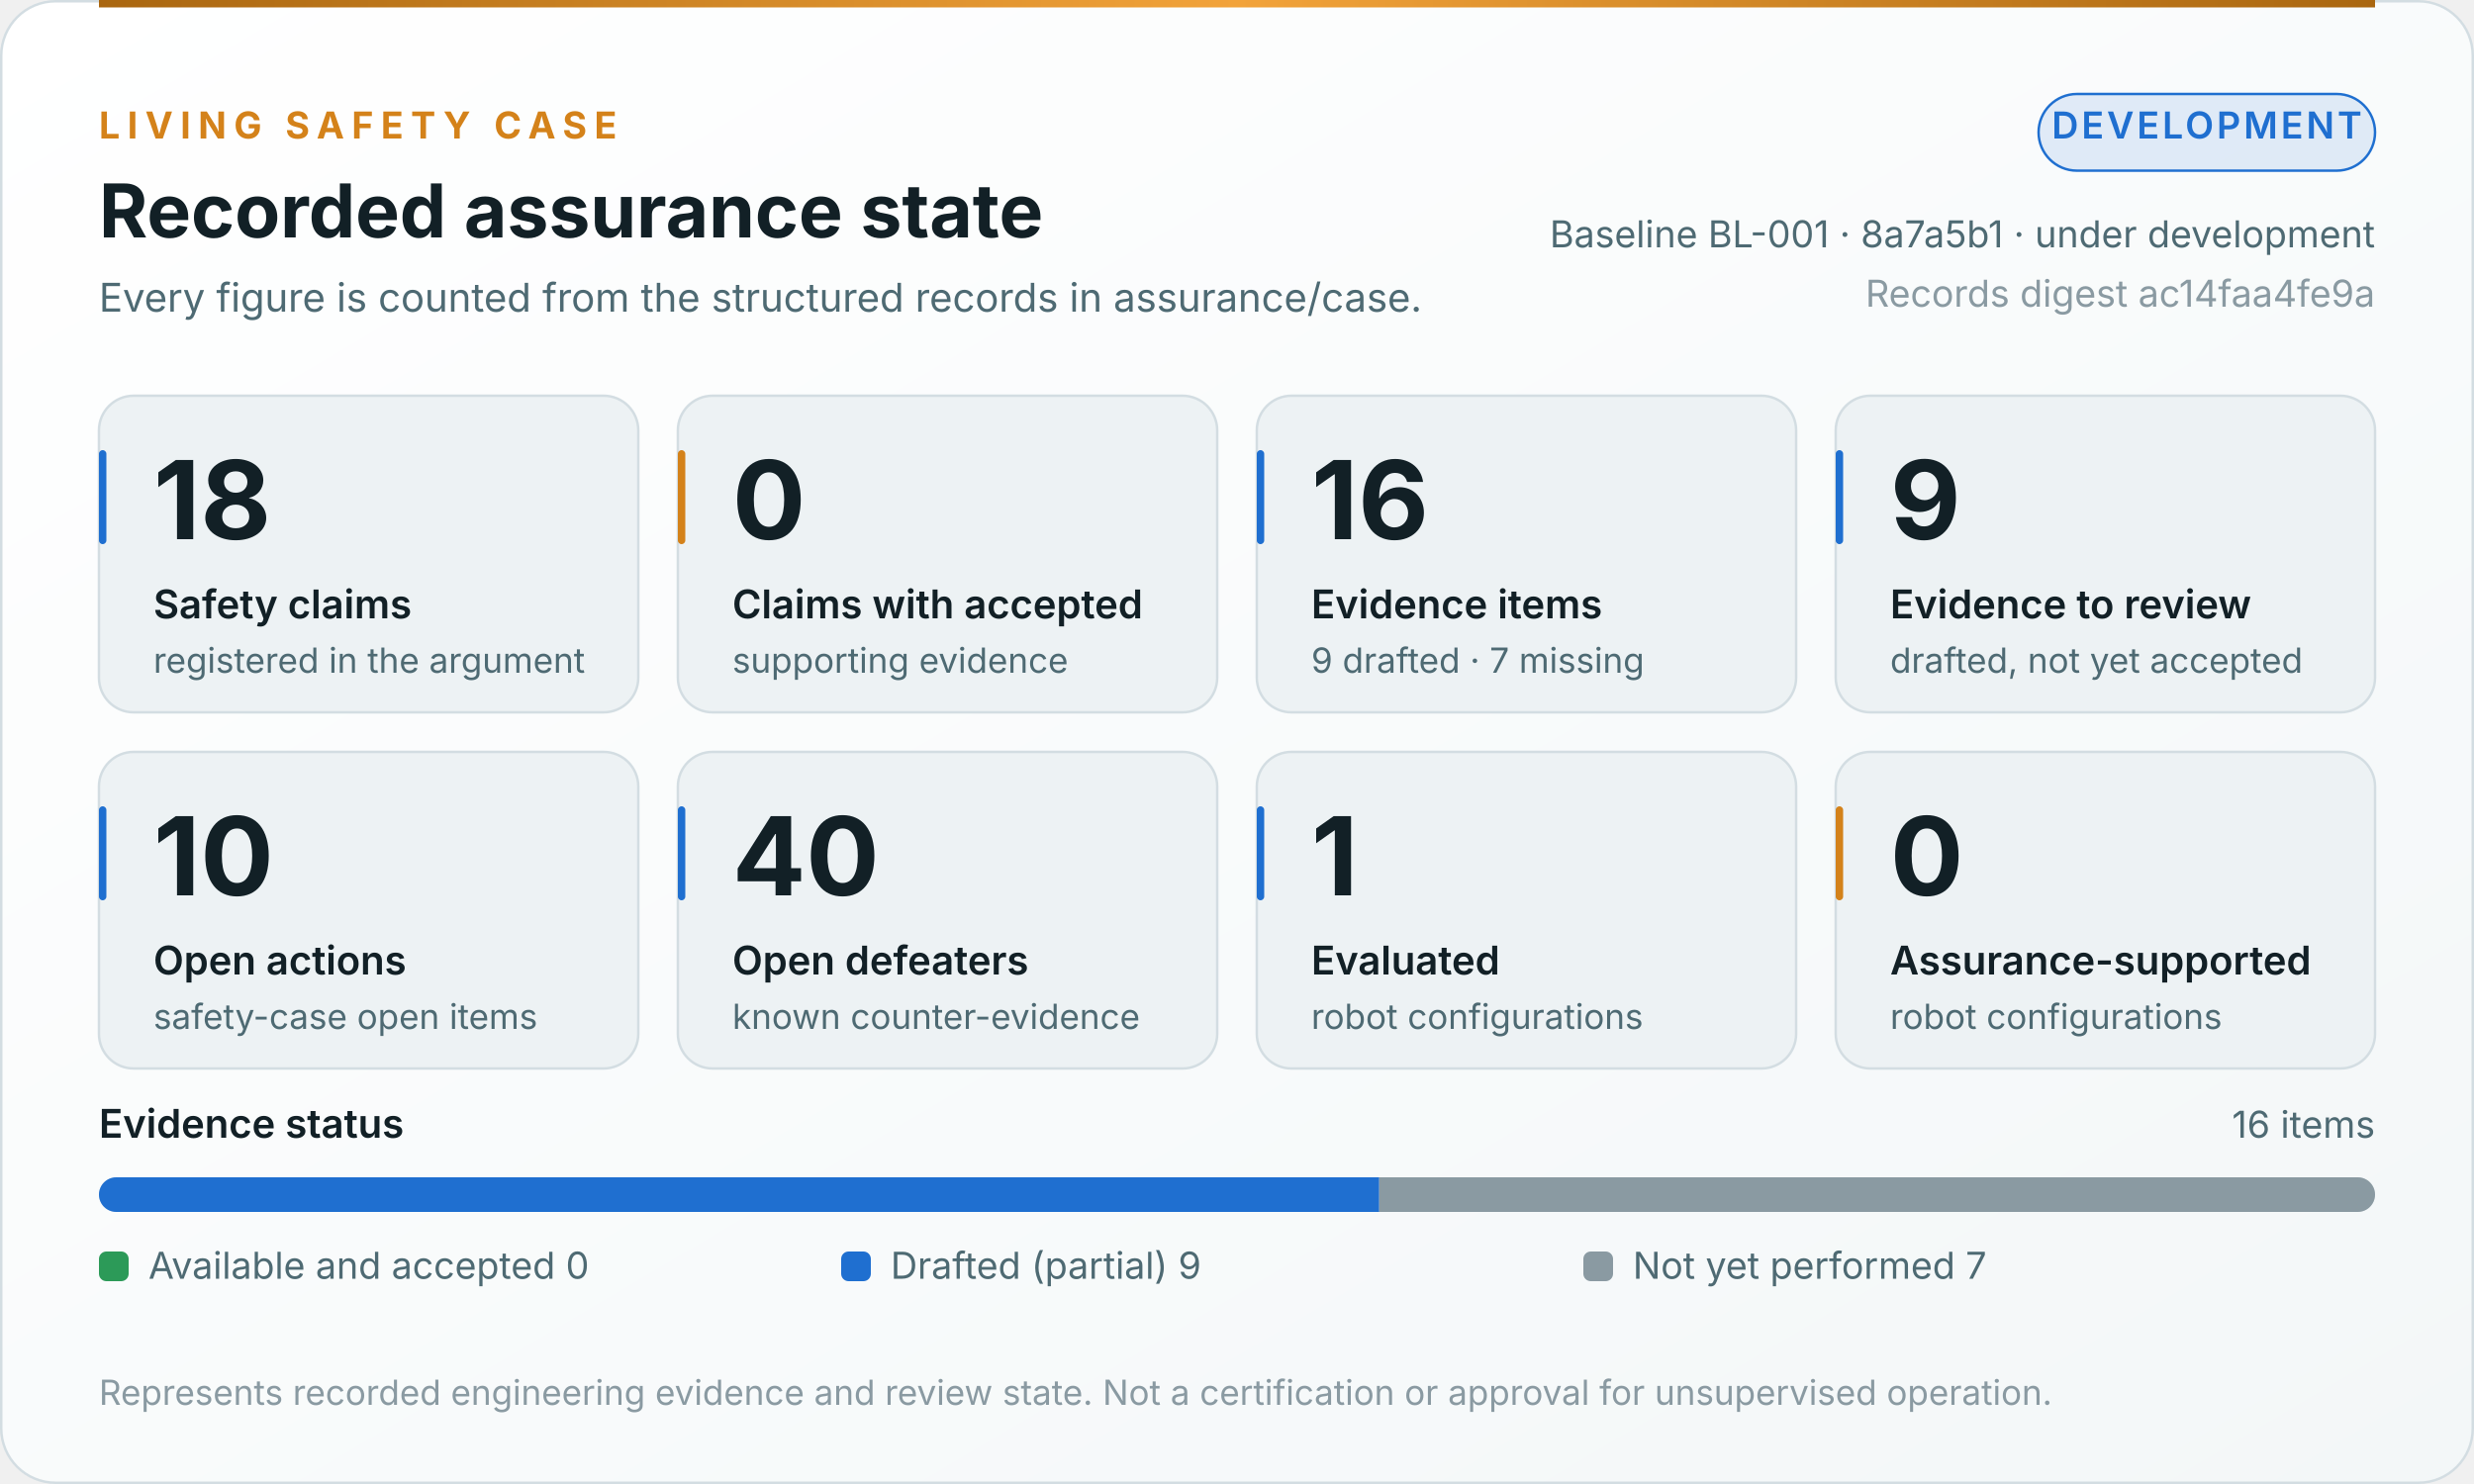
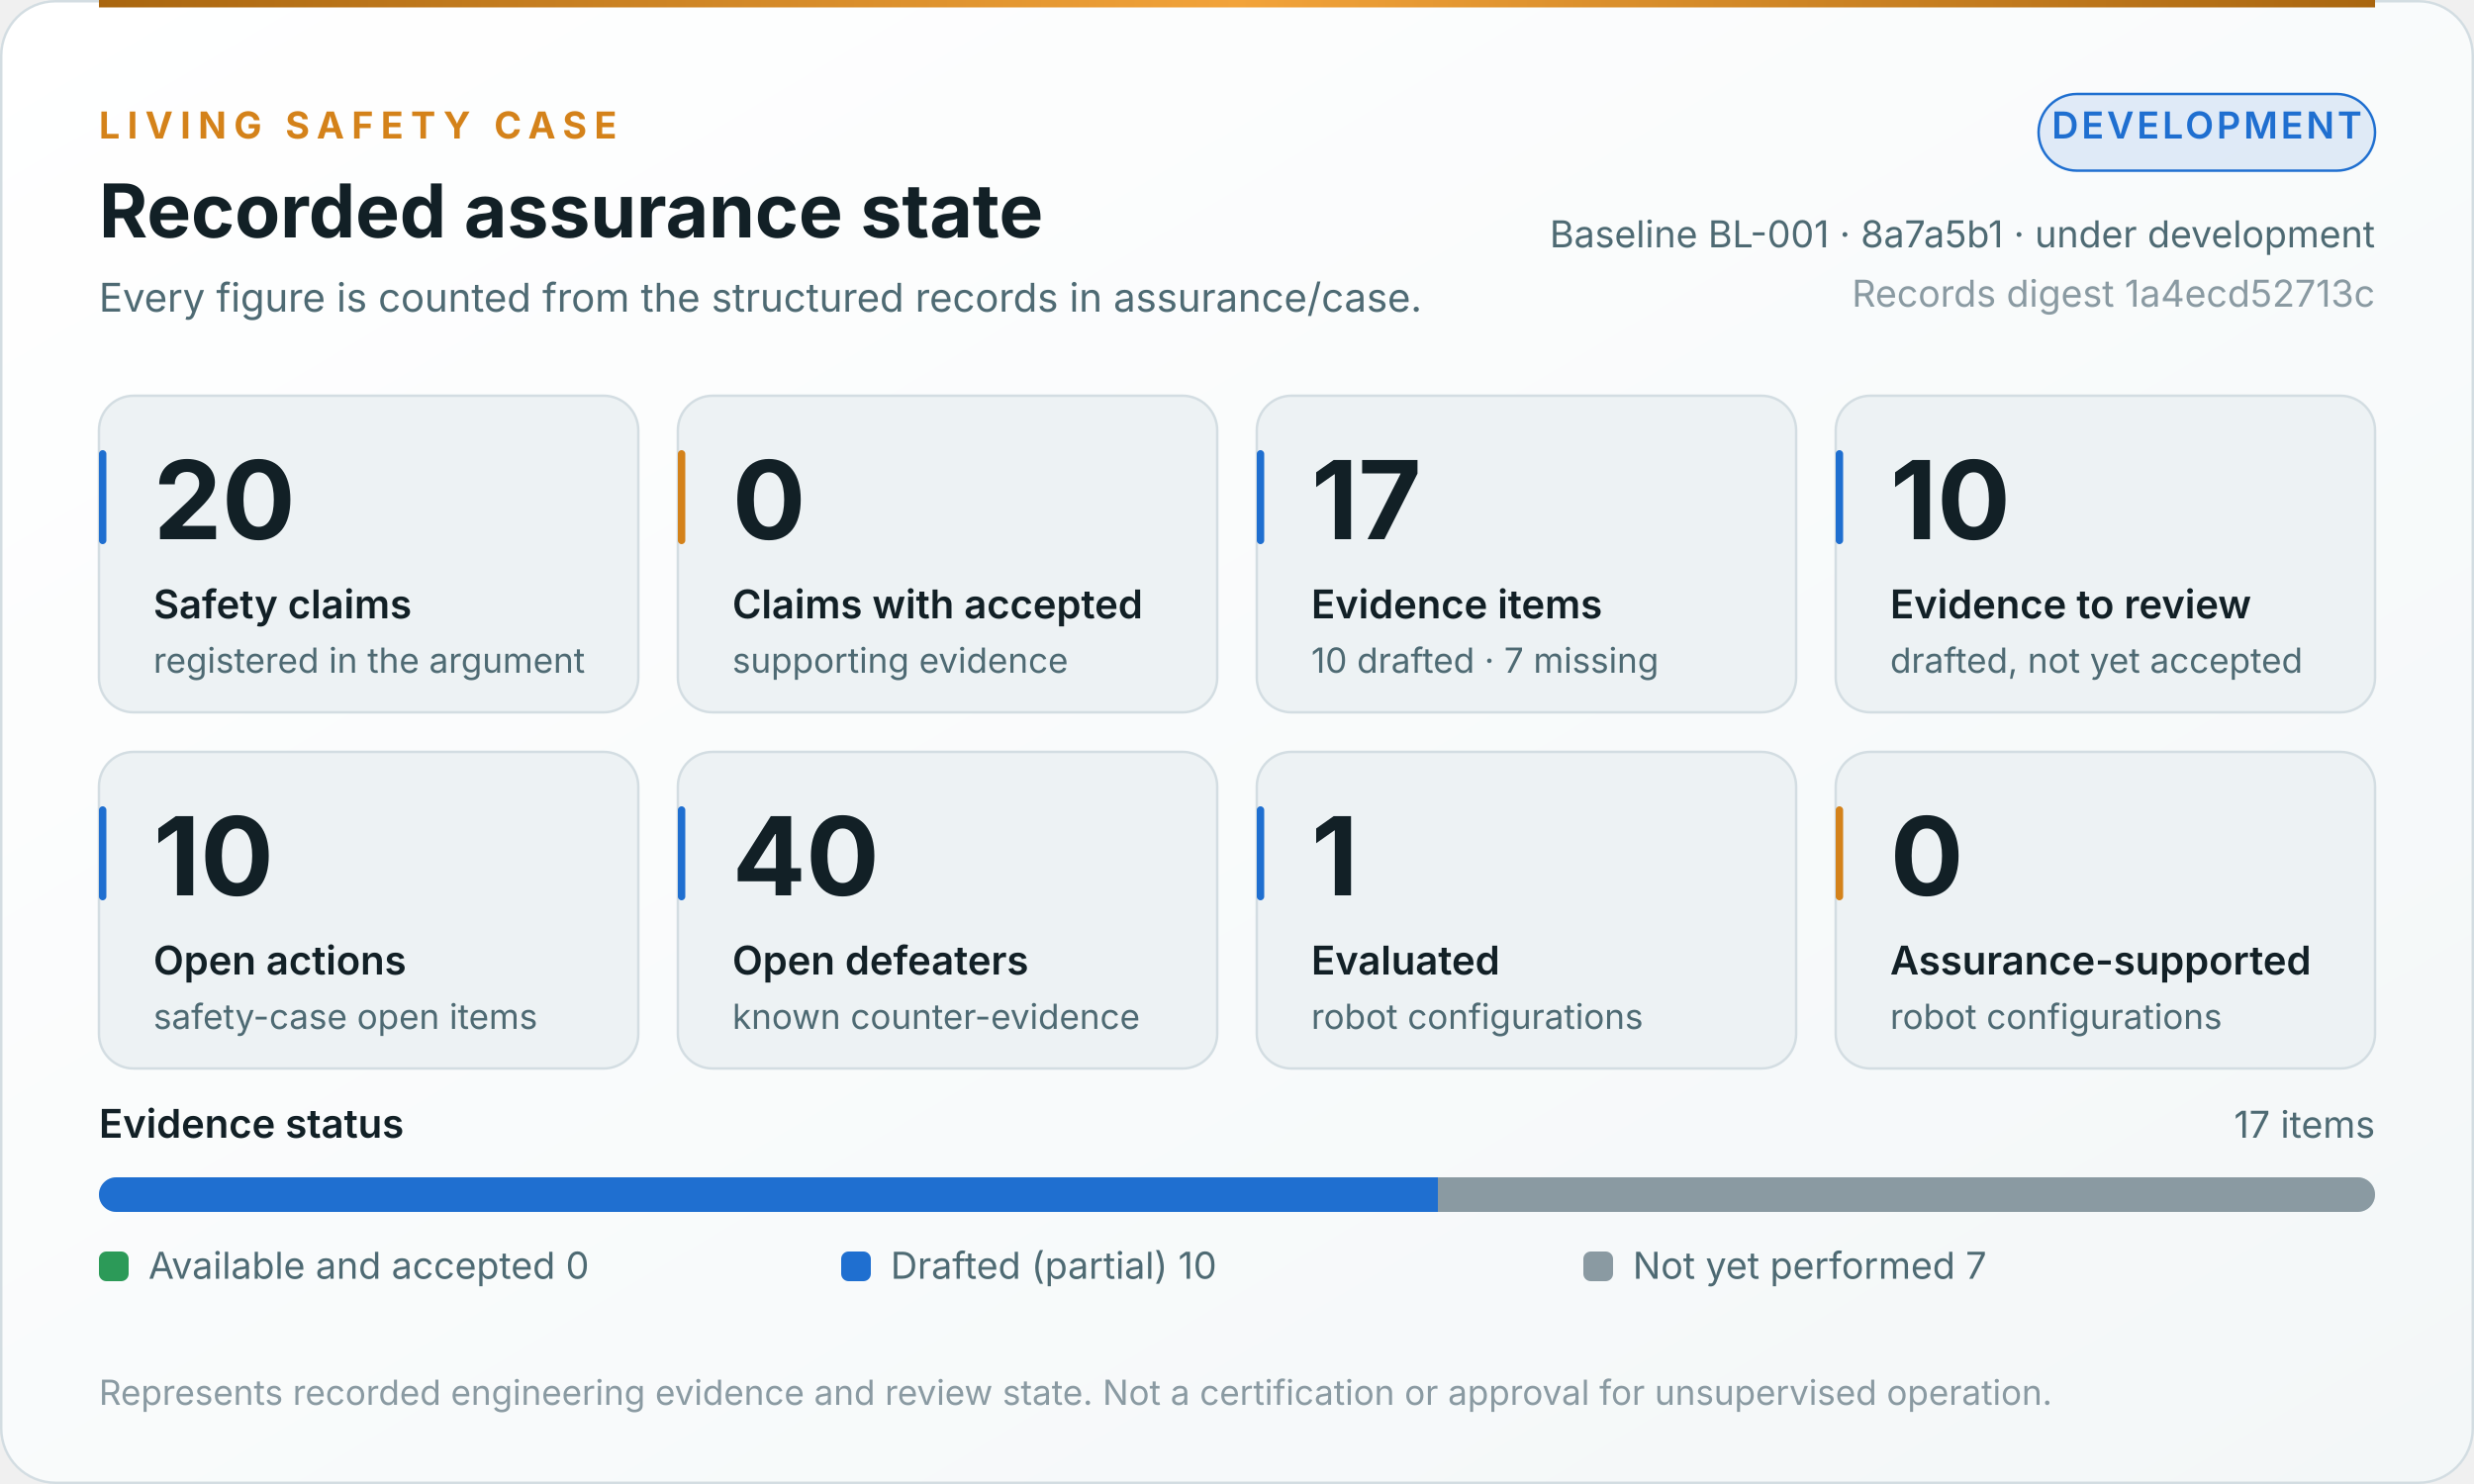
<svg xmlns="http://www.w3.org/2000/svg" width="1000" height="600" viewBox="0 0 1000 600" role="img" aria-labelledby="dash-t dash-d">
  <defs>
    <linearGradient id="dash-bg" x1="0" y1="0" x2="1" y2="1">
      <stop offset="0" stop-color="#FFFFFF" />
      <stop offset="1" stop-color="#F3F7F8" />
    </linearGradient>
    <linearGradient id="dash-gold" x1="0" y1="0" x2="1" y2="0">
      <stop offset="0" stop-color="#A8650F" />
      <stop offset="0.5" stop-color="#F2A33A" />
      <stop offset="1" stop-color="#A8650F" />
    </linearGradient>
  </defs>
  <rect x="0.5" y="0.5" width="999" height="599" rx="22" fill="url(#dash-bg)" stroke="#D3DDE2" />
  <rect x="40" y="0" width="920" height="3" fill="url(#dash-gold)" />
  <g font-family="Inter, 'Segoe UI', 'Helvetica Neue', Helvetica, Arial, sans-serif">
    <text x="40" y="56" font-size="15" font-weight="700" fill="#D4821A" text-anchor="start" letter-spacing="3">LIVING SAFETY CASE</text>
    <text x="40" y="96" font-size="30" font-weight="700" fill="#122026" text-anchor="start">Recorded assurance state</text>
    <text x="40" y="126" font-size="16" font-weight="400" fill="#4E6A73" text-anchor="start">Every figure is counted from the structured records in assurance/case.</text>
    <rect x="824" y="38" width="136" height="31" rx="15.5" fill="#1F6FD0" fill-opacity="0.12" stroke="#1F6FD0" />
    <text x="892.0" y="56" font-size="15" font-weight="600" fill="#1F6FD0" text-anchor="middle" letter-spacing="1.2">DEVELOPMENT</text>
    <text x="960" y="100" font-size="15" font-weight="400" fill="#4E6A73" text-anchor="end">Baseline BL-001 · 8a7a5b1 · under development</text>
-     <text x="960" y="124" font-size="15" font-weight="400" fill="#8A9AA2" text-anchor="end">Records digest ac14faa4fe9a</text>
+     <text x="960" y="124" font-size="15" font-weight="400" fill="#8A9AA2" text-anchor="end">Records digest 1a4ecd52713c</text>
    <rect x="40" y="160" width="218" height="128" rx="14" fill="#EDF2F4" stroke="#D3DDE2" />
    <rect x="40" y="182" width="3" height="38" rx="1.5" fill="#1F6FD0" />
-     <text x="62" y="218" font-size="44" font-weight="700" fill="#122026" text-anchor="start">18</text>
+     <text x="62" y="218" font-size="44" font-weight="700" fill="#122026" text-anchor="start">20</text>
    <text x="62" y="250" font-size="16" font-weight="600" fill="#122026" text-anchor="start">Safety claims</text>
    <text x="62" y="272" font-size="14" font-weight="400" fill="#4E6A73" text-anchor="start">registered in the argument</text>
    <rect x="274" y="160" width="218" height="128" rx="14" fill="#EDF2F4" stroke="#D3DDE2" />
    <rect x="274" y="182" width="3" height="38" rx="1.5" fill="#D4821A" />
    <text x="296" y="218" font-size="44" font-weight="700" fill="#122026" text-anchor="start">0</text>
    <text x="296" y="250" font-size="16" font-weight="600" fill="#122026" text-anchor="start">Claims with accepted</text>
    <text x="296" y="272" font-size="14" font-weight="400" fill="#4E6A73" text-anchor="start">supporting evidence</text>
    <rect x="508" y="160" width="218" height="128" rx="14" fill="#EDF2F4" stroke="#D3DDE2" />
    <rect x="508" y="182" width="3" height="38" rx="1.5" fill="#1F6FD0" />
-     <text x="530" y="218" font-size="44" font-weight="700" fill="#122026" text-anchor="start">16</text>
+     <text x="530" y="218" font-size="44" font-weight="700" fill="#122026" text-anchor="start">17</text>
    <text x="530" y="250" font-size="16" font-weight="600" fill="#122026" text-anchor="start">Evidence items</text>
-     <text x="530" y="272" font-size="14" font-weight="400" fill="#4E6A73" text-anchor="start">9 drafted · 7 missing</text>
+     <text x="530" y="272" font-size="14" font-weight="400" fill="#4E6A73" text-anchor="start">10 drafted · 7 missing</text>
    <rect x="742" y="160" width="218" height="128" rx="14" fill="#EDF2F4" stroke="#D3DDE2" />
    <rect x="742" y="182" width="3" height="38" rx="1.5" fill="#1F6FD0" />
-     <text x="764" y="218" font-size="44" font-weight="700" fill="#122026" text-anchor="start">9</text>
+     <text x="764" y="218" font-size="44" font-weight="700" fill="#122026" text-anchor="start">10</text>
    <text x="764" y="250" font-size="16" font-weight="600" fill="#122026" text-anchor="start">Evidence to review</text>
    <text x="764" y="272" font-size="14" font-weight="400" fill="#4E6A73" text-anchor="start">drafted, not yet accepted</text>
    <rect x="40" y="304" width="218" height="128" rx="14" fill="#EDF2F4" stroke="#D3DDE2" />
    <rect x="40" y="326" width="3" height="38" rx="1.5" fill="#1F6FD0" />
    <text x="62" y="362" font-size="44" font-weight="700" fill="#122026" text-anchor="start">10</text>
    <text x="62" y="394" font-size="16" font-weight="600" fill="#122026" text-anchor="start">Open actions</text>
    <text x="62" y="416" font-size="14" font-weight="400" fill="#4E6A73" text-anchor="start">safety-case open items</text>
    <rect x="274" y="304" width="218" height="128" rx="14" fill="#EDF2F4" stroke="#D3DDE2" />
    <rect x="274" y="326" width="3" height="38" rx="1.5" fill="#1F6FD0" />
    <text x="296" y="362" font-size="44" font-weight="700" fill="#122026" text-anchor="start">40</text>
    <text x="296" y="394" font-size="16" font-weight="600" fill="#122026" text-anchor="start">Open defeaters</text>
    <text x="296" y="416" font-size="14" font-weight="400" fill="#4E6A73" text-anchor="start">known counter-evidence</text>
    <rect x="508" y="304" width="218" height="128" rx="14" fill="#EDF2F4" stroke="#D3DDE2" />
    <rect x="508" y="326" width="3" height="38" rx="1.5" fill="#1F6FD0" />
    <text x="530" y="362" font-size="44" font-weight="700" fill="#122026" text-anchor="start">1</text>
    <text x="530" y="394" font-size="16" font-weight="600" fill="#122026" text-anchor="start">Evaluated</text>
    <text x="530" y="416" font-size="14" font-weight="400" fill="#4E6A73" text-anchor="start">robot configurations</text>
    <rect x="742" y="304" width="218" height="128" rx="14" fill="#EDF2F4" stroke="#D3DDE2" />
    <rect x="742" y="326" width="3" height="38" rx="1.5" fill="#D4821A" />
    <text x="764" y="362" font-size="44" font-weight="700" fill="#122026" text-anchor="start">0</text>
    <text x="764" y="394" font-size="16" font-weight="600" fill="#122026" text-anchor="start">Assurance-supported</text>
    <text x="764" y="416" font-size="14" font-weight="400" fill="#4E6A73" text-anchor="start">robot configurations</text>
    <text x="40" y="460" font-size="16" font-weight="600" fill="#122026" text-anchor="start">Evidence status</text>
-     <text x="960" y="460" font-size="15" font-weight="400" fill="#4E6A73" text-anchor="end">16 items</text>
+     <text x="960" y="460" font-size="15" font-weight="400" fill="#4E6A73" text-anchor="end">17 items</text>
    <defs>
      <clipPath id="bar40476">
        <rect x="40" y="476" width="920" height="14" rx="7.0" />
      </clipPath>
    </defs>
    <g clip-path="url(#bar40476)">
      <rect x="40" y="476" width="920" height="14" rx="7.0" fill="#FFFFFF" stroke="#D3DDE2" />
-       <rect x="40.0" y="476" width="517.5" height="14" fill="#1F6FD0" />
-       <rect x="557.5" y="476" width="402.5" height="14" fill="#8A9AA2" />
+       <rect x="40.0" y="476" width="541.2" height="14" fill="#1F6FD0" />
+       <rect x="581.2" y="476" width="378.8" height="14" fill="#8A9AA2" />
    </g>
    <rect x="40" y="506" width="12" height="12" rx="3" fill="#2C9A58" />
    <text x="60" y="517" font-size="15" font-weight="400" fill="#4E6A73" text-anchor="start">Available and accepted  0</text>
    <rect x="340" y="506" width="12" height="12" rx="3" fill="#1F6FD0" />
-     <text x="360" y="517" font-size="15" font-weight="400" fill="#4E6A73" text-anchor="start">Drafted (partial)  9</text>
+     <text x="360" y="517" font-size="15" font-weight="400" fill="#4E6A73" text-anchor="start">Drafted (partial)  10</text>
    <rect x="640" y="506" width="12" height="12" rx="3" fill="#8A9AA2" />
    <text x="660" y="517" font-size="15" font-weight="400" fill="#4E6A73" text-anchor="start">Not yet performed  7</text>
    <text x="40" y="568" font-size="14" font-weight="400" fill="#8A9AA2" text-anchor="start">Represents recorded engineering evidence and review state. Not a certification or approval for unsupervised operation.</text>
  </g>
</svg>
